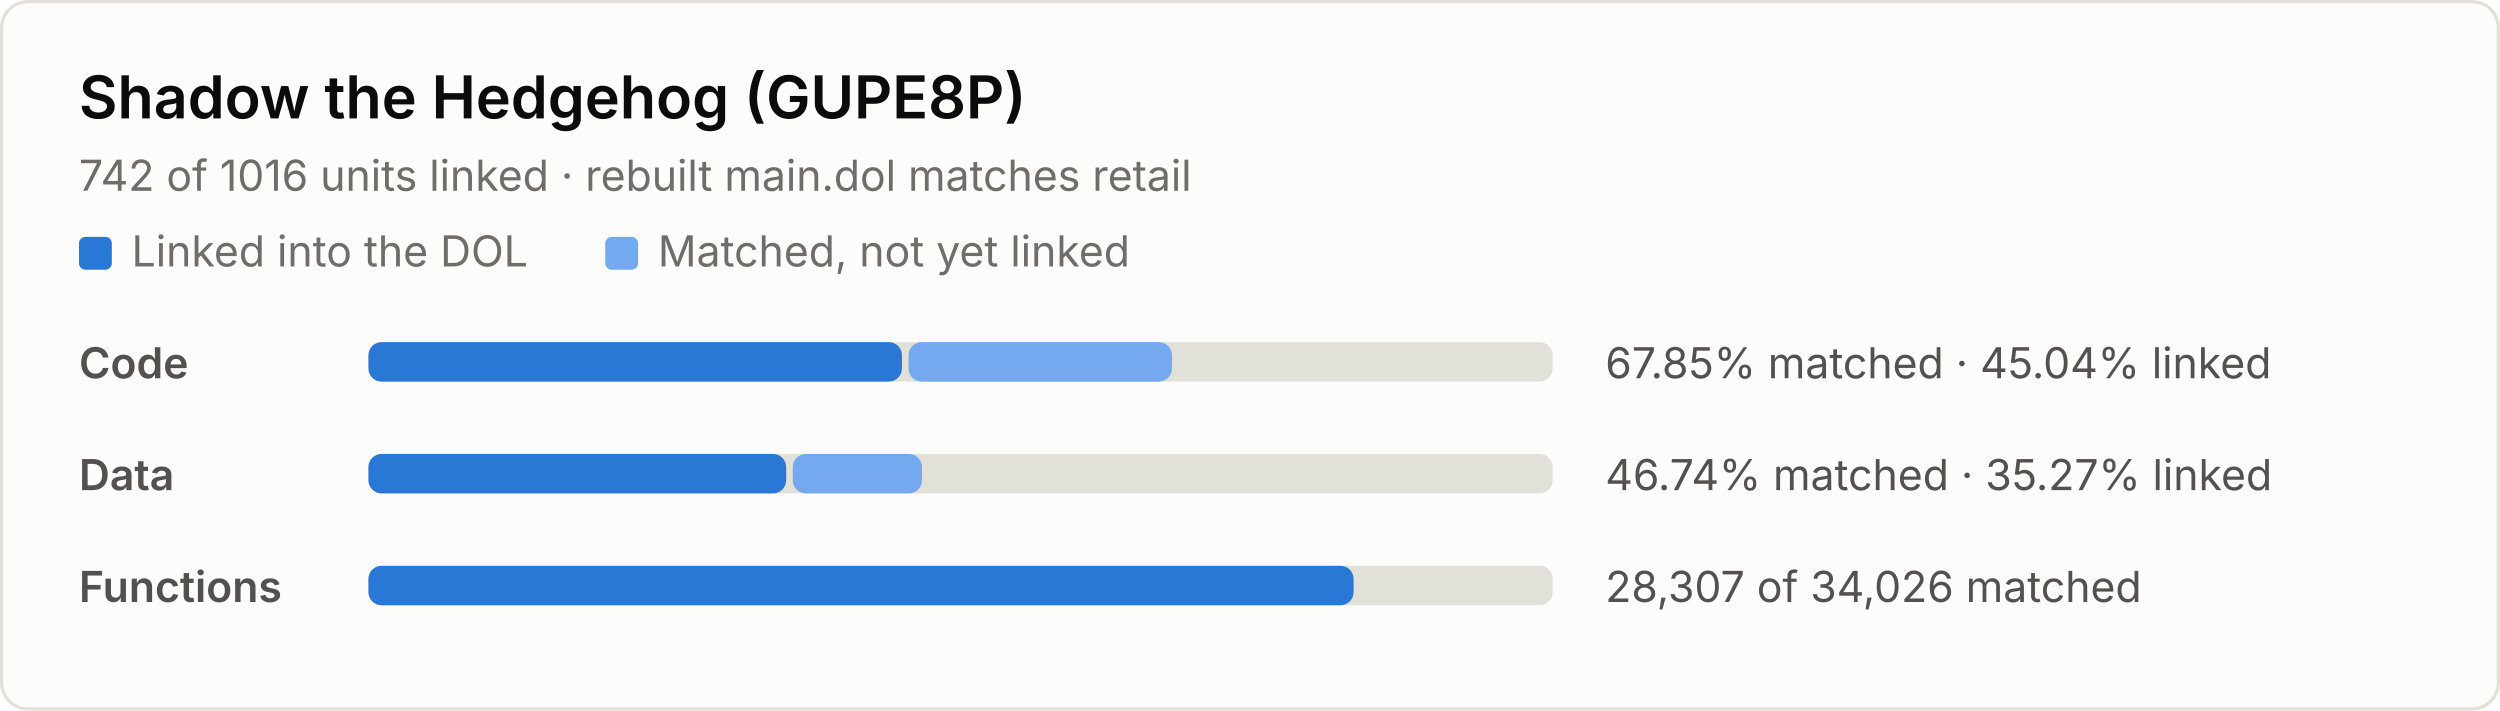
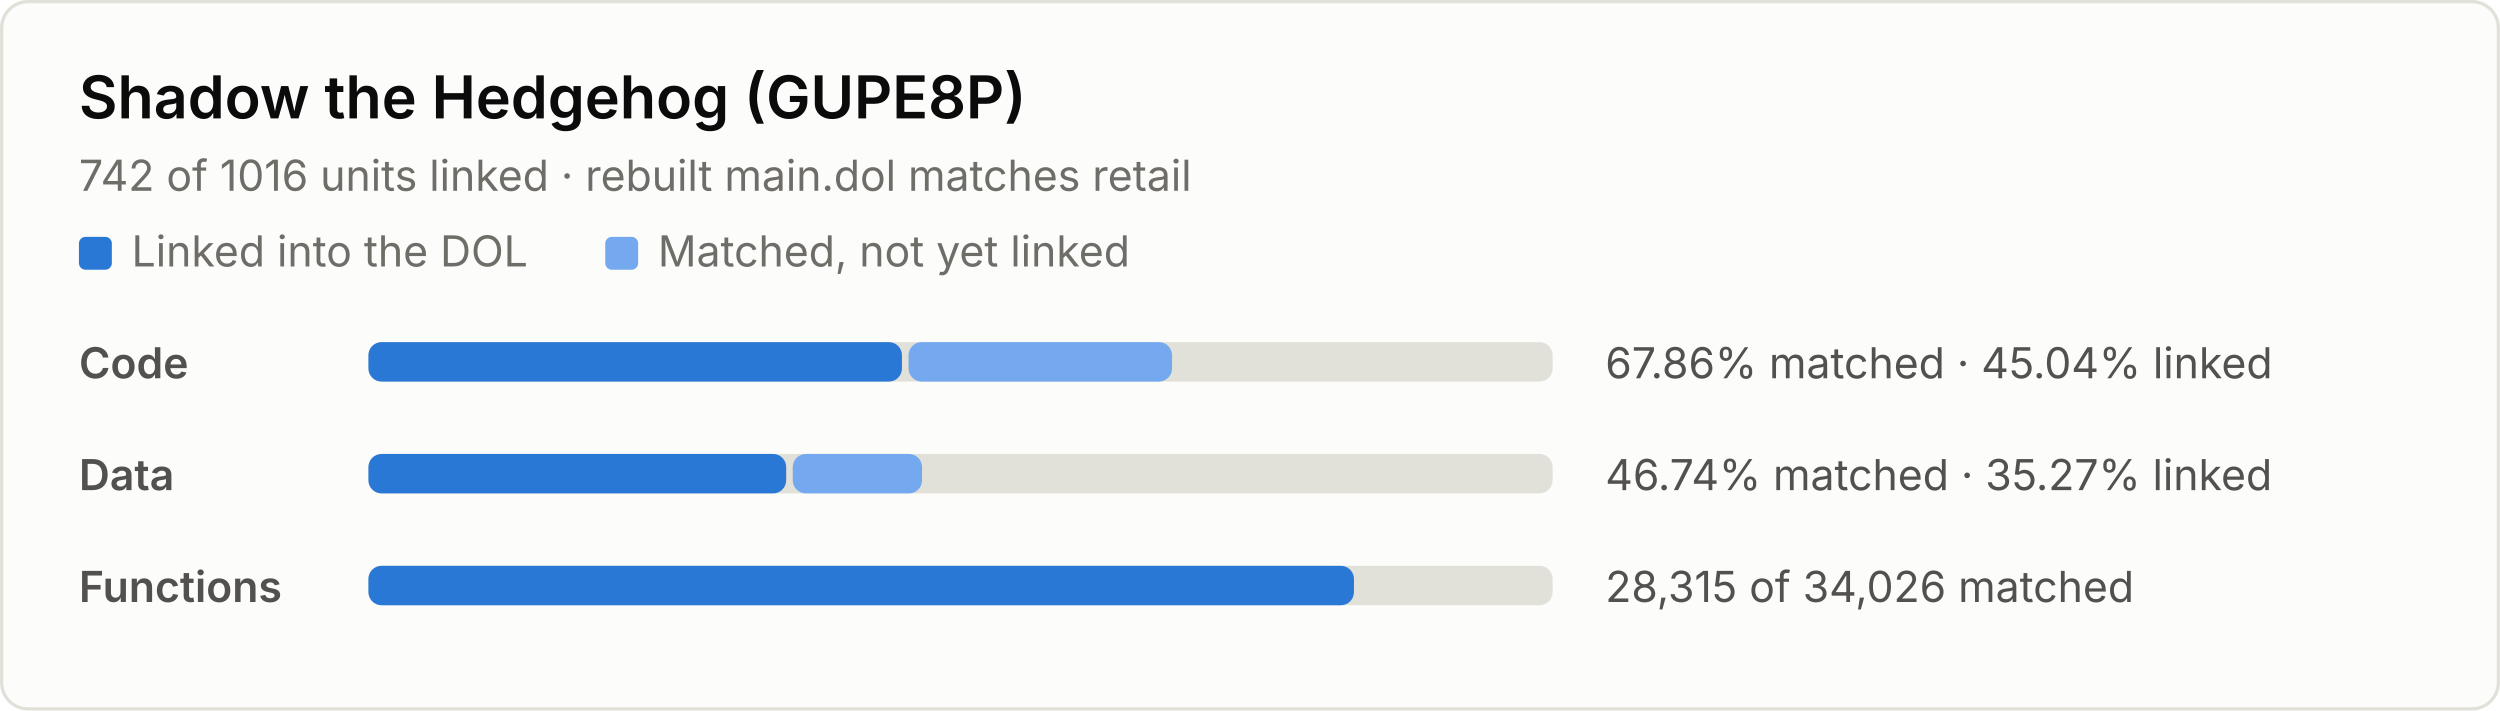
- <svg xmlns="http://www.w3.org/2000/svg" width="760" height="216" viewBox="0 0 760 216" role="img" aria-label="Decompilation progress: 67.85% of code matched, 45.04% linked">
+ <svg xmlns="http://www.w3.org/2000/svg" width="760" height="216" viewBox="0 0 760 216" role="img" aria-label="Decompilation progress: 67.86% of code matched, 45.04% linked">
  <style>
.bg { fill: #fcfcfb; stroke: #e1e0d9; }
.title { fill: #0b0b0b; font: 600 18px system-ui, -apple-system, "Segoe UI", sans-serif; }
.sub, .label, .nums, .key { font: 13px system-ui, -apple-system, "Segoe UI", sans-serif; }
.sub, .key { fill: #6f6d68; }
.label { fill: #52514e; font-weight: 600; }
.nums { fill: #52514e; font-variant-numeric: tabular-nums; }
.track { fill: #e1e0d9; }
.linked { fill: #2a78d6; }
.matched { fill: #74a9f0; }
@media (prefers-color-scheme: dark) {
  .bg { fill: #1a1a19; stroke: #2c2c2a; }
  .title { fill: #f0efec; }
  .sub, .key { fill: #9a988f; }
  .label, .nums { fill: #c3c2b7; }
  .track { fill: #2c2c2a; }
  .linked { fill: #4a94ec; }
  .matched { fill: #2260b0; }
}
</style>
  <rect class="bg" x="0.5" y="0.5" width="759" height="215" rx="8" />
  <text class="title" x="24" y="36">Shadow the Hedgehog (GUPE8P)</text>
  <text class="sub" x="24" y="58">742 of 1016 units linked · rebuilt main.dol matches retail</text>
  <rect class="linked" x="24" y="72" width="10" height="10" rx="2" />
  <text class="key" x="40" y="81">Linked into the DOL</text>
  <rect class="matched" x="184" y="72" width="10" height="10" rx="2" />
  <text class="key" x="200" y="81">Matched, not yet linked</text>
  <text class="label" x="24" y="115">Code</text>
  <rect class="track" x="112" y="104" width="360" height="12" rx="4" />
  <rect class="linked" x="112" y="104" width="162.2" height="12" rx="4" />
  <rect class="matched" x="276.2" y="104" width="80.1" height="12" rx="4" />
-   <text class="nums" x="488" y="115">67.85% matched · 45.04% linked</text>
+   <text class="nums" x="488" y="115">67.86% matched · 45.04% linked</text>
  <text class="label" x="24" y="149">Data</text>
  <rect class="track" x="112" y="138" width="360" height="12" rx="4" />
  <rect class="linked" x="112" y="138" width="127.0" height="12" rx="4" />
  <rect class="matched" x="241.0" y="138" width="39.3" height="12" rx="4" />
  <text class="nums" x="488" y="149">46.74% matched · 35.27% linked</text>
  <text class="label" x="24" y="183">Functions</text>
  <rect class="track" x="112" y="172" width="360" height="12" rx="4" />
-   <rect class="linked" x="112" y="172" width="299.5" height="12" rx="4" />
-   <text class="nums" x="488" y="183">28,307 of 34,026 matched</text>
+   <rect class="linked" x="112" y="172" width="299.6" height="12" rx="4" />
+   <text class="nums" x="488" y="183">28,315 of 34,026 matched</text>
</svg>
